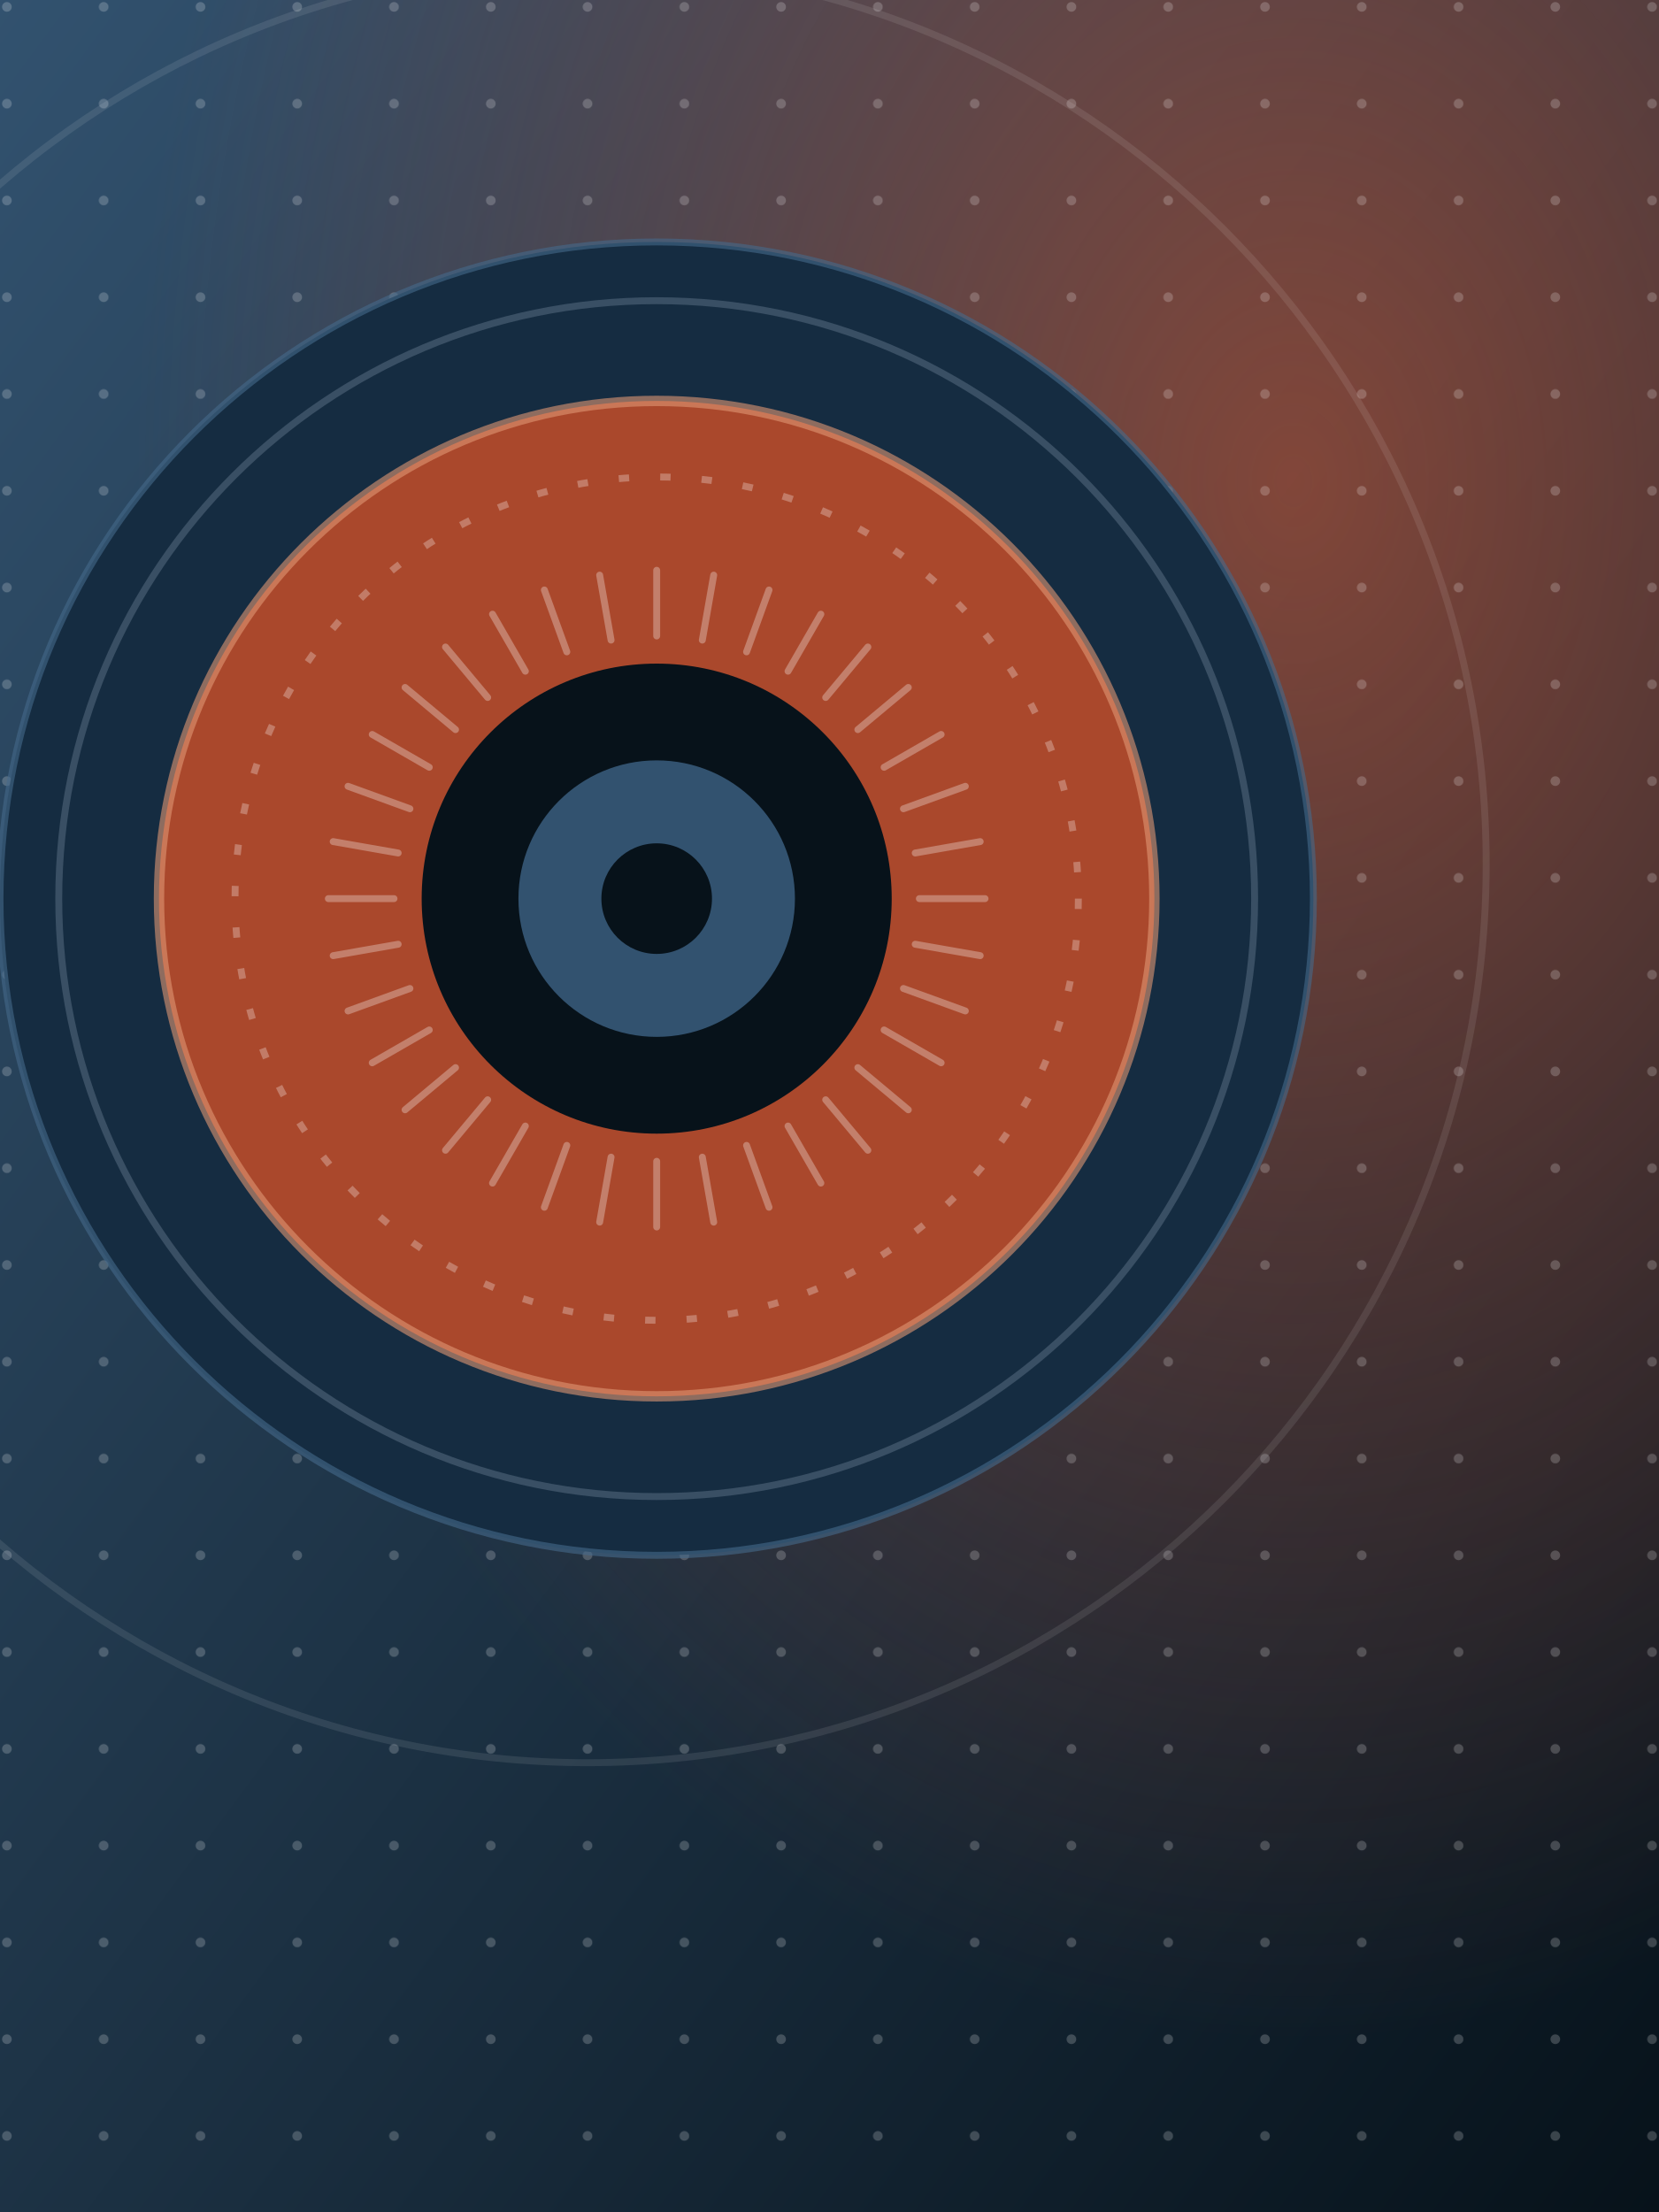
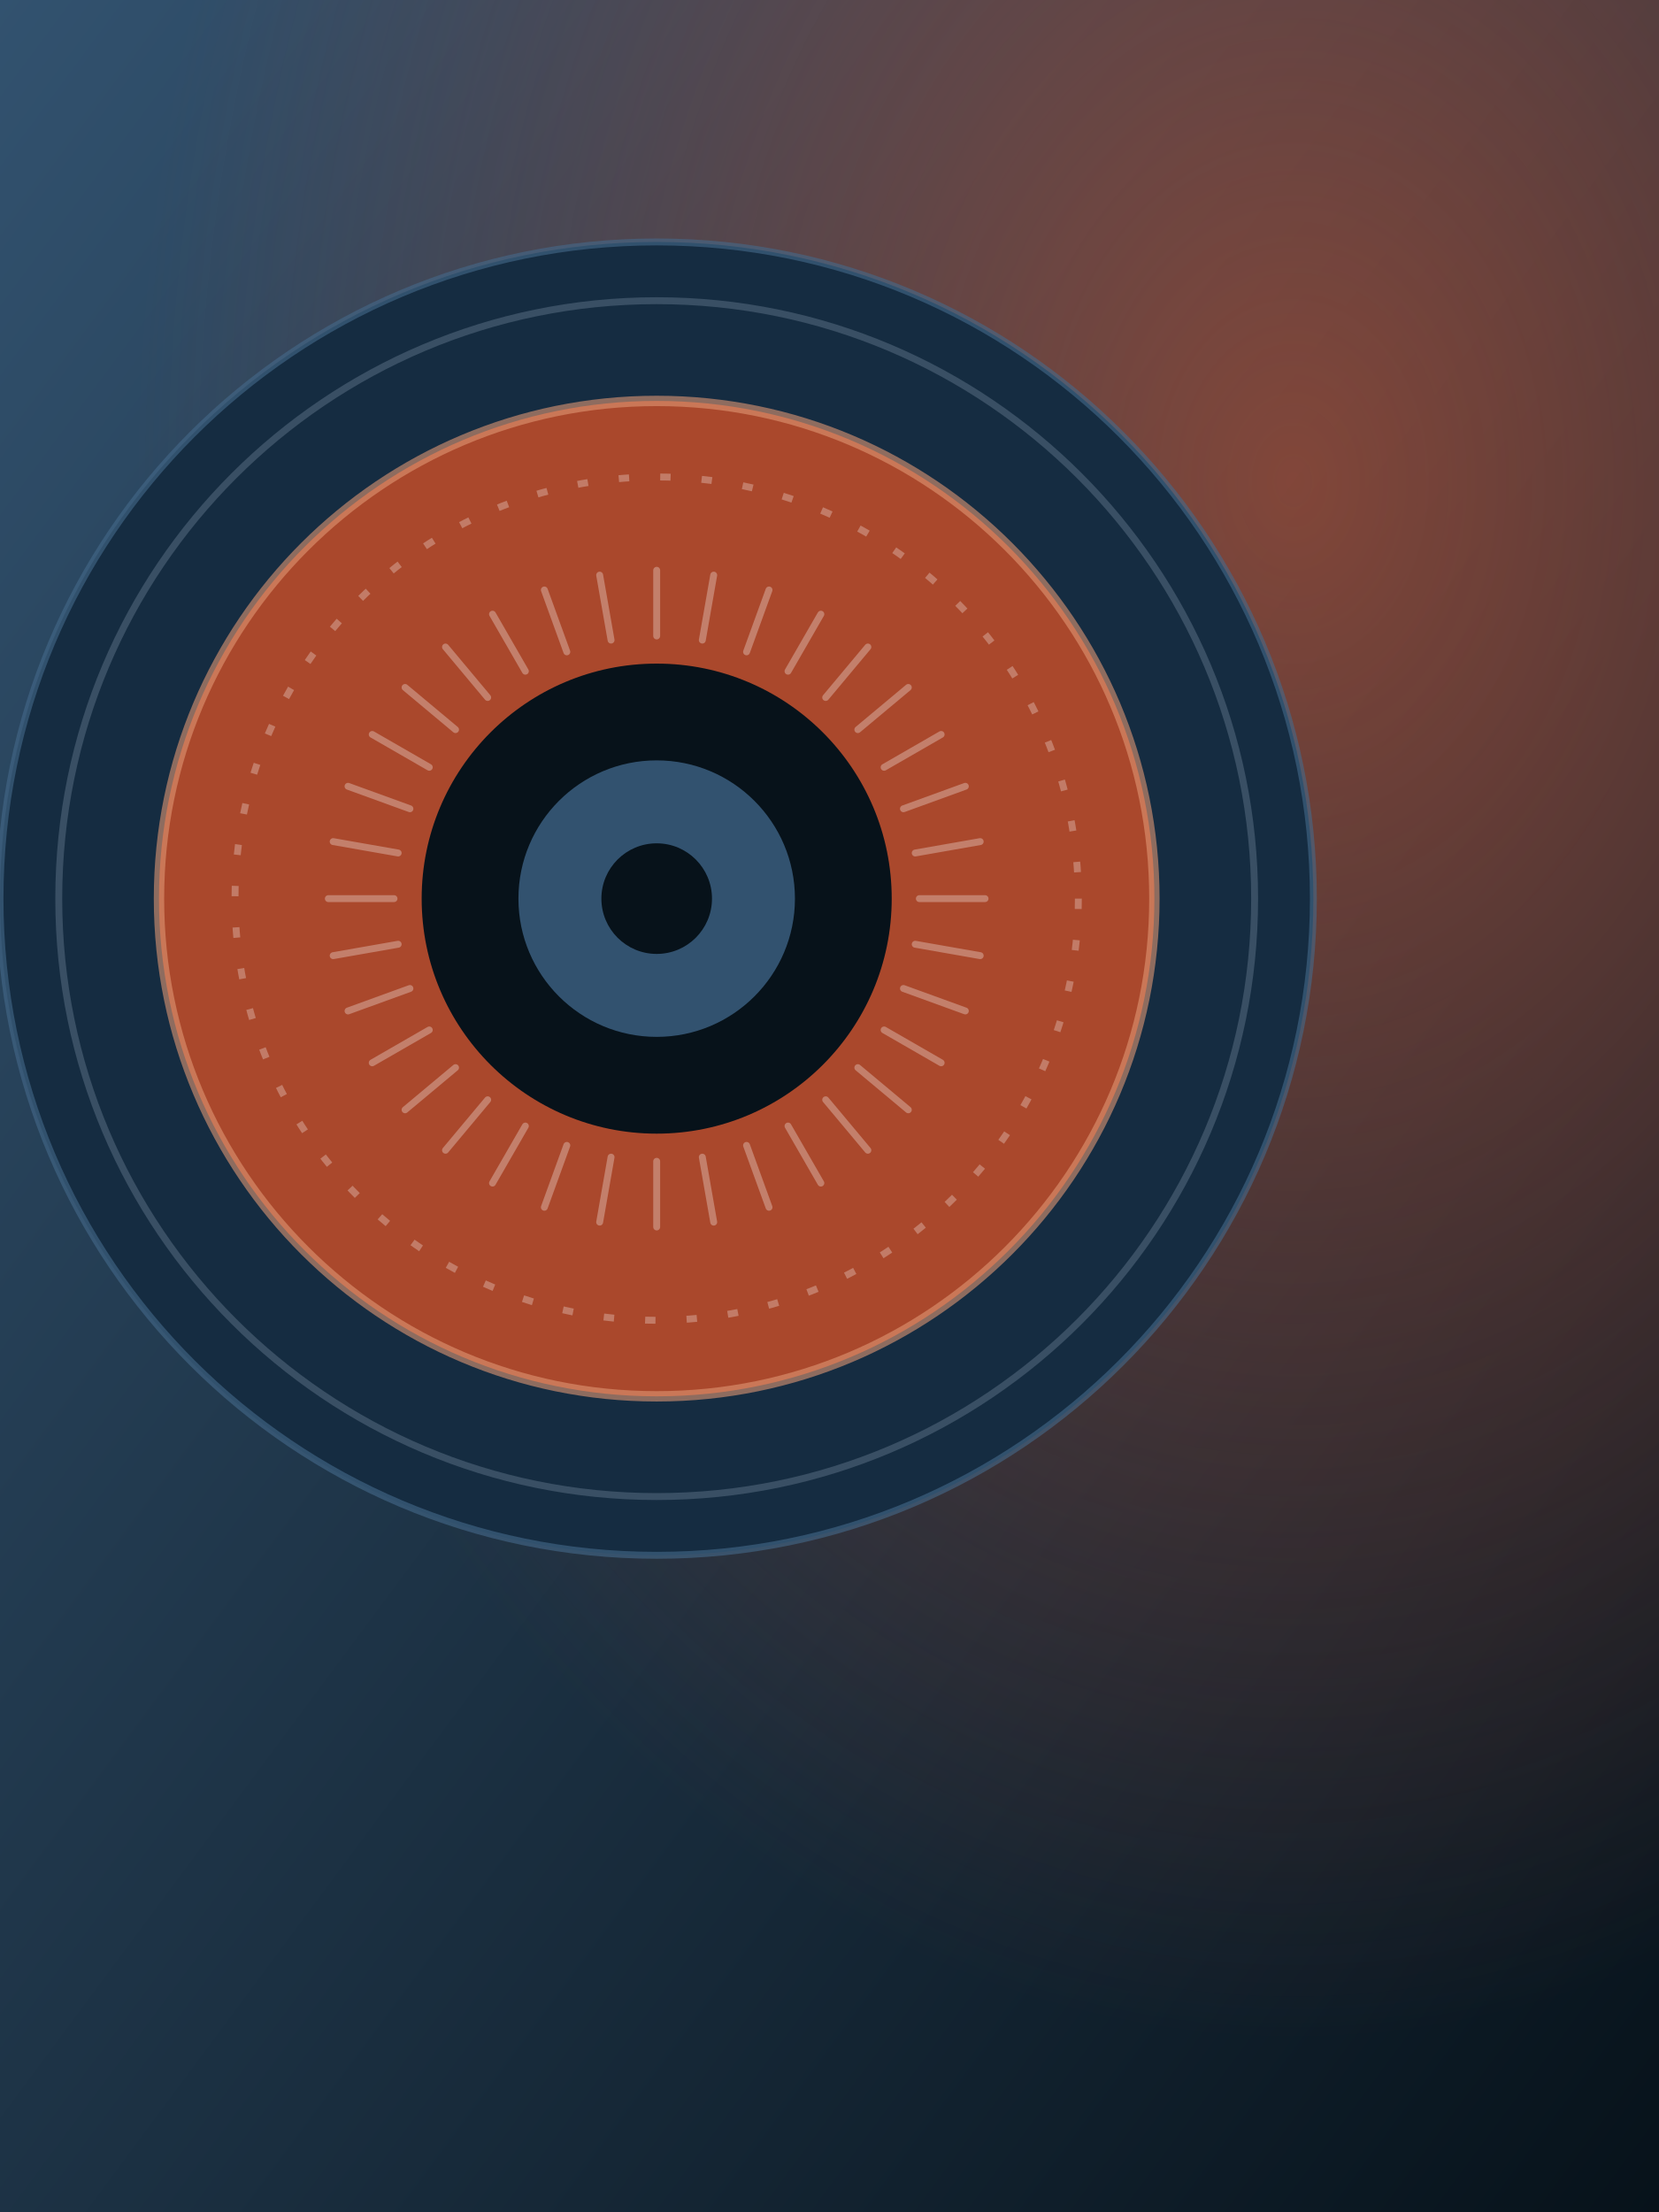
<svg xmlns="http://www.w3.org/2000/svg" viewBox="0 0 480 640" width="480" height="640" role="img" aria-label="Placeholder artwork: a weight plate seen end-on">
  <defs>
    <linearGradient id="bg" x1="0" y1="0" x2="1" y2="1">
      <stop offset="0" stop-color="#32526F" />
      <stop offset="1" stop-color="#07121A" />
    </linearGradient>
    <radialGradient id="glow" cx=".78" cy=".22" r=".7">
      <stop offset="0" stop-color="#C55432" stop-opacity=".6" />
      <stop offset="1" stop-color="#C55432" stop-opacity="0" />
    </radialGradient>
    <pattern id="dots" width="28" height="28" patternUnits="userSpaceOnUse">
      <circle cx="2" cy="2" r="1.4" fill="#fff" fill-opacity=".2" />
    </pattern>
  </defs>
  <rect width="480" height="640" fill="url(#bg)" />
  <rect width="480" height="640" fill="url(#glow)" />
-   <rect width="480" height="640" fill="url(#dots)" />
-   <circle cx="170" cy="250" r="260" fill="none" stroke="#fff" stroke-opacity=".09" stroke-width="2" />
  <g>
    <circle cx="190" cy="260" r="190" fill="#152C41" stroke="#45698B" stroke-opacity=".6" stroke-width="2" />
    <circle cx="190" cy="260" r="173" fill="none" stroke="#A7B9CC" stroke-opacity=".25" stroke-width="2" />
    <circle cx="190" cy="260" r="144" fill="#AA482C" />
    <circle cx="190" cy="260" r="144" fill="none" stroke="#E09774" stroke-opacity=".6" stroke-width="3" />
    <circle cx="190" cy="260" r="122" fill="none" stroke="#fff" stroke-opacity=".28" stroke-width="2" stroke-dasharray="3 9" />
    <circle cx="190" cy="260" r="68" fill="#07121A" />
    <circle cx="190" cy="260" r="40" fill="#32526F" />
    <circle cx="190" cy="260" r="16" fill="#07121A" />
    <line x1="266.0" y1="260.0" x2="285.0" y2="260.0" stroke="#fff" stroke-opacity="0.3" stroke-width="2" stroke-linecap="round" />
    <line x1="264.8" y1="273.2" x2="283.6" y2="276.5" stroke="#fff" stroke-opacity="0.3" stroke-width="2" stroke-linecap="round" />
    <line x1="261.4" y1="286.0" x2="279.3" y2="292.5" stroke="#fff" stroke-opacity="0.3" stroke-width="2" stroke-linecap="round" />
    <line x1="255.8" y1="298.0" x2="272.3" y2="307.5" stroke="#fff" stroke-opacity="0.3" stroke-width="2" stroke-linecap="round" />
    <line x1="248.2" y1="308.9" x2="262.8" y2="321.1" stroke="#fff" stroke-opacity="0.3" stroke-width="2" stroke-linecap="round" />
    <line x1="238.9" y1="318.2" x2="251.1" y2="332.8" stroke="#fff" stroke-opacity="0.3" stroke-width="2" stroke-linecap="round" />
    <line x1="228.0" y1="325.8" x2="237.5" y2="342.3" stroke="#fff" stroke-opacity="0.3" stroke-width="2" stroke-linecap="round" />
    <line x1="216.0" y1="331.4" x2="222.5" y2="349.3" stroke="#fff" stroke-opacity="0.3" stroke-width="2" stroke-linecap="round" />
    <line x1="203.2" y1="334.8" x2="206.5" y2="353.6" stroke="#fff" stroke-opacity="0.3" stroke-width="2" stroke-linecap="round" />
    <line x1="190.0" y1="336.0" x2="190.0" y2="355.0" stroke="#fff" stroke-opacity="0.3" stroke-width="2" stroke-linecap="round" />
    <line x1="176.8" y1="334.8" x2="173.5" y2="353.6" stroke="#fff" stroke-opacity="0.3" stroke-width="2" stroke-linecap="round" />
    <line x1="164.0" y1="331.4" x2="157.5" y2="349.3" stroke="#fff" stroke-opacity="0.3" stroke-width="2" stroke-linecap="round" />
    <line x1="152.0" y1="325.8" x2="142.5" y2="342.3" stroke="#fff" stroke-opacity="0.3" stroke-width="2" stroke-linecap="round" />
    <line x1="141.1" y1="318.2" x2="128.9" y2="332.8" stroke="#fff" stroke-opacity="0.3" stroke-width="2" stroke-linecap="round" />
    <line x1="131.8" y1="308.9" x2="117.2" y2="321.1" stroke="#fff" stroke-opacity="0.3" stroke-width="2" stroke-linecap="round" />
    <line x1="124.2" y1="298.0" x2="107.7" y2="307.5" stroke="#fff" stroke-opacity="0.3" stroke-width="2" stroke-linecap="round" />
    <line x1="118.6" y1="286.0" x2="100.7" y2="292.5" stroke="#fff" stroke-opacity="0.3" stroke-width="2" stroke-linecap="round" />
    <line x1="115.2" y1="273.2" x2="96.4" y2="276.5" stroke="#fff" stroke-opacity="0.3" stroke-width="2" stroke-linecap="round" />
    <line x1="114.0" y1="260.0" x2="95.0" y2="260.0" stroke="#fff" stroke-opacity="0.3" stroke-width="2" stroke-linecap="round" />
    <line x1="115.2" y1="246.8" x2="96.4" y2="243.5" stroke="#fff" stroke-opacity="0.3" stroke-width="2" stroke-linecap="round" />
    <line x1="118.6" y1="234.0" x2="100.7" y2="227.5" stroke="#fff" stroke-opacity="0.3" stroke-width="2" stroke-linecap="round" />
    <line x1="124.2" y1="222.0" x2="107.7" y2="212.5" stroke="#fff" stroke-opacity="0.3" stroke-width="2" stroke-linecap="round" />
    <line x1="131.8" y1="211.1" x2="117.2" y2="198.9" stroke="#fff" stroke-opacity="0.3" stroke-width="2" stroke-linecap="round" />
    <line x1="141.1" y1="201.8" x2="128.9" y2="187.2" stroke="#fff" stroke-opacity="0.3" stroke-width="2" stroke-linecap="round" />
    <line x1="152.0" y1="194.2" x2="142.5" y2="177.7" stroke="#fff" stroke-opacity="0.3" stroke-width="2" stroke-linecap="round" />
    <line x1="164.0" y1="188.6" x2="157.5" y2="170.7" stroke="#fff" stroke-opacity="0.3" stroke-width="2" stroke-linecap="round" />
    <line x1="176.8" y1="185.2" x2="173.5" y2="166.4" stroke="#fff" stroke-opacity="0.3" stroke-width="2" stroke-linecap="round" />
    <line x1="190.0" y1="184.0" x2="190.0" y2="165.0" stroke="#fff" stroke-opacity="0.3" stroke-width="2" stroke-linecap="round" />
    <line x1="203.2" y1="185.2" x2="206.5" y2="166.4" stroke="#fff" stroke-opacity="0.3" stroke-width="2" stroke-linecap="round" />
    <line x1="216.0" y1="188.6" x2="222.5" y2="170.7" stroke="#fff" stroke-opacity="0.3" stroke-width="2" stroke-linecap="round" />
    <line x1="228.0" y1="194.2" x2="237.5" y2="177.7" stroke="#fff" stroke-opacity="0.3" stroke-width="2" stroke-linecap="round" />
    <line x1="238.9" y1="201.8" x2="251.1" y2="187.2" stroke="#fff" stroke-opacity="0.3" stroke-width="2" stroke-linecap="round" />
    <line x1="248.2" y1="211.1" x2="262.8" y2="198.9" stroke="#fff" stroke-opacity="0.3" stroke-width="2" stroke-linecap="round" />
    <line x1="255.8" y1="222.0" x2="272.3" y2="212.5" stroke="#fff" stroke-opacity="0.3" stroke-width="2" stroke-linecap="round" />
    <line x1="261.4" y1="234.0" x2="279.3" y2="227.5" stroke="#fff" stroke-opacity="0.3" stroke-width="2" stroke-linecap="round" />
    <line x1="264.8" y1="246.8" x2="283.6" y2="243.5" stroke="#fff" stroke-opacity="0.3" stroke-width="2" stroke-linecap="round" />
  </g>
</svg>
